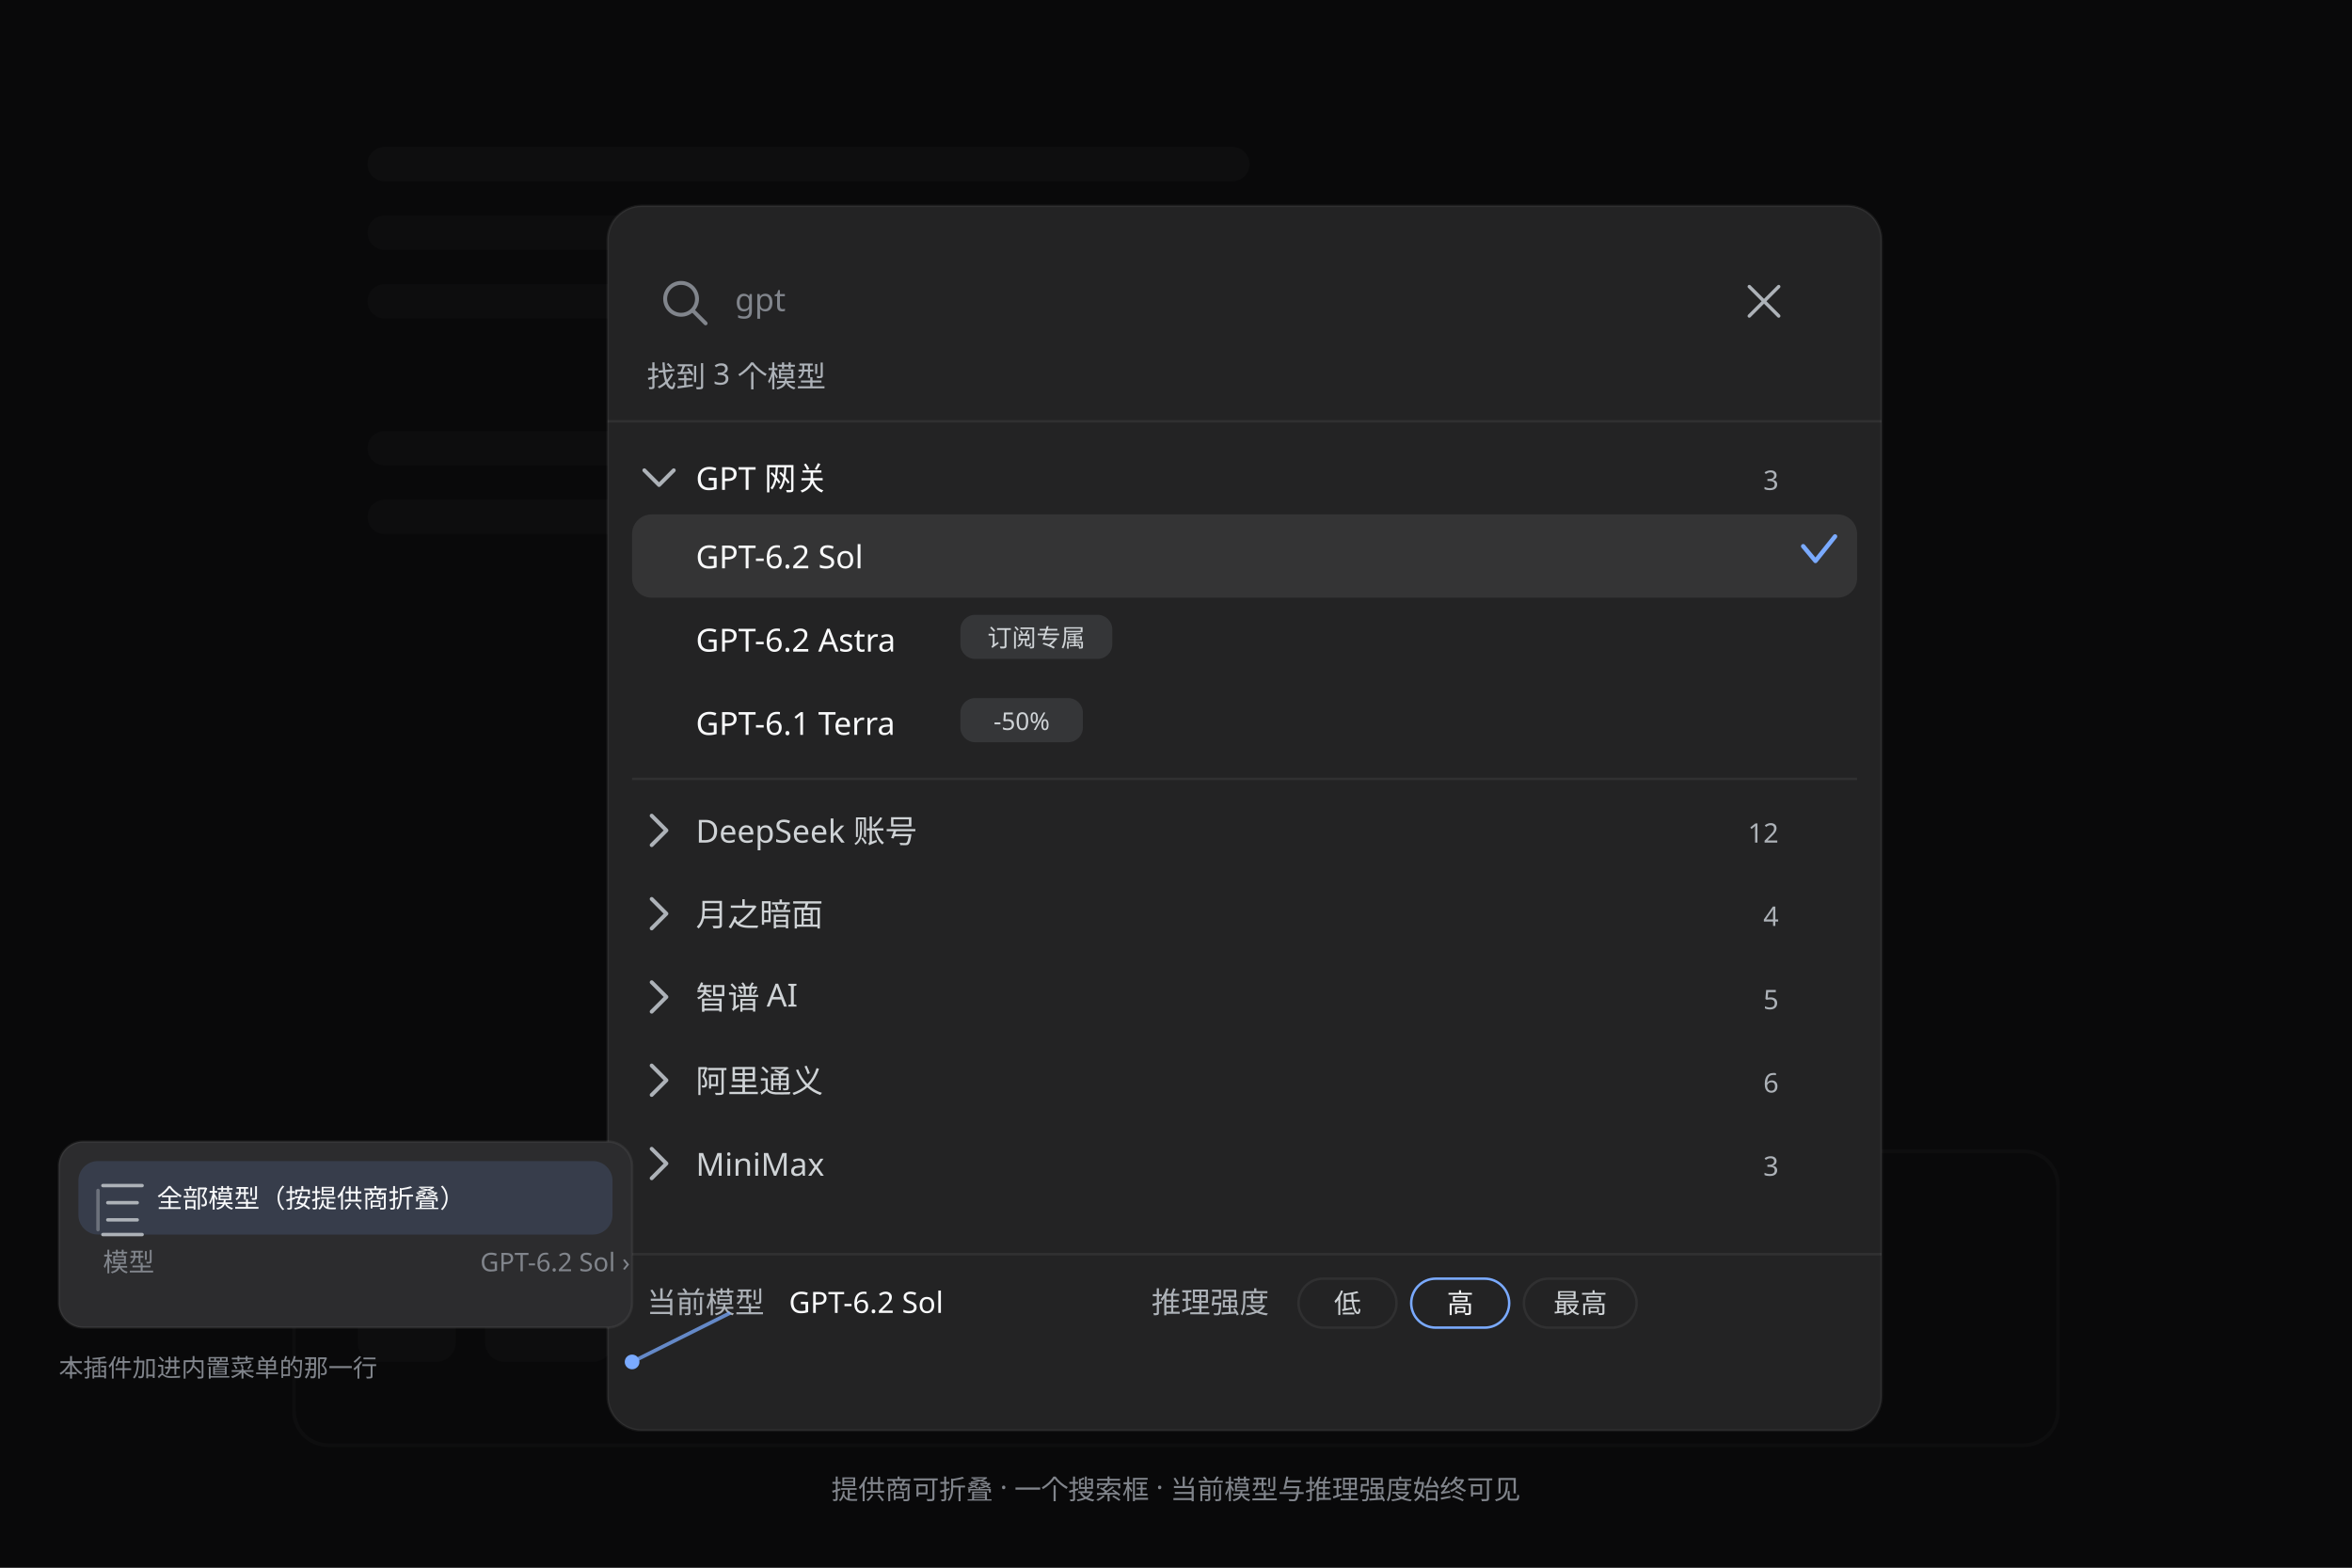
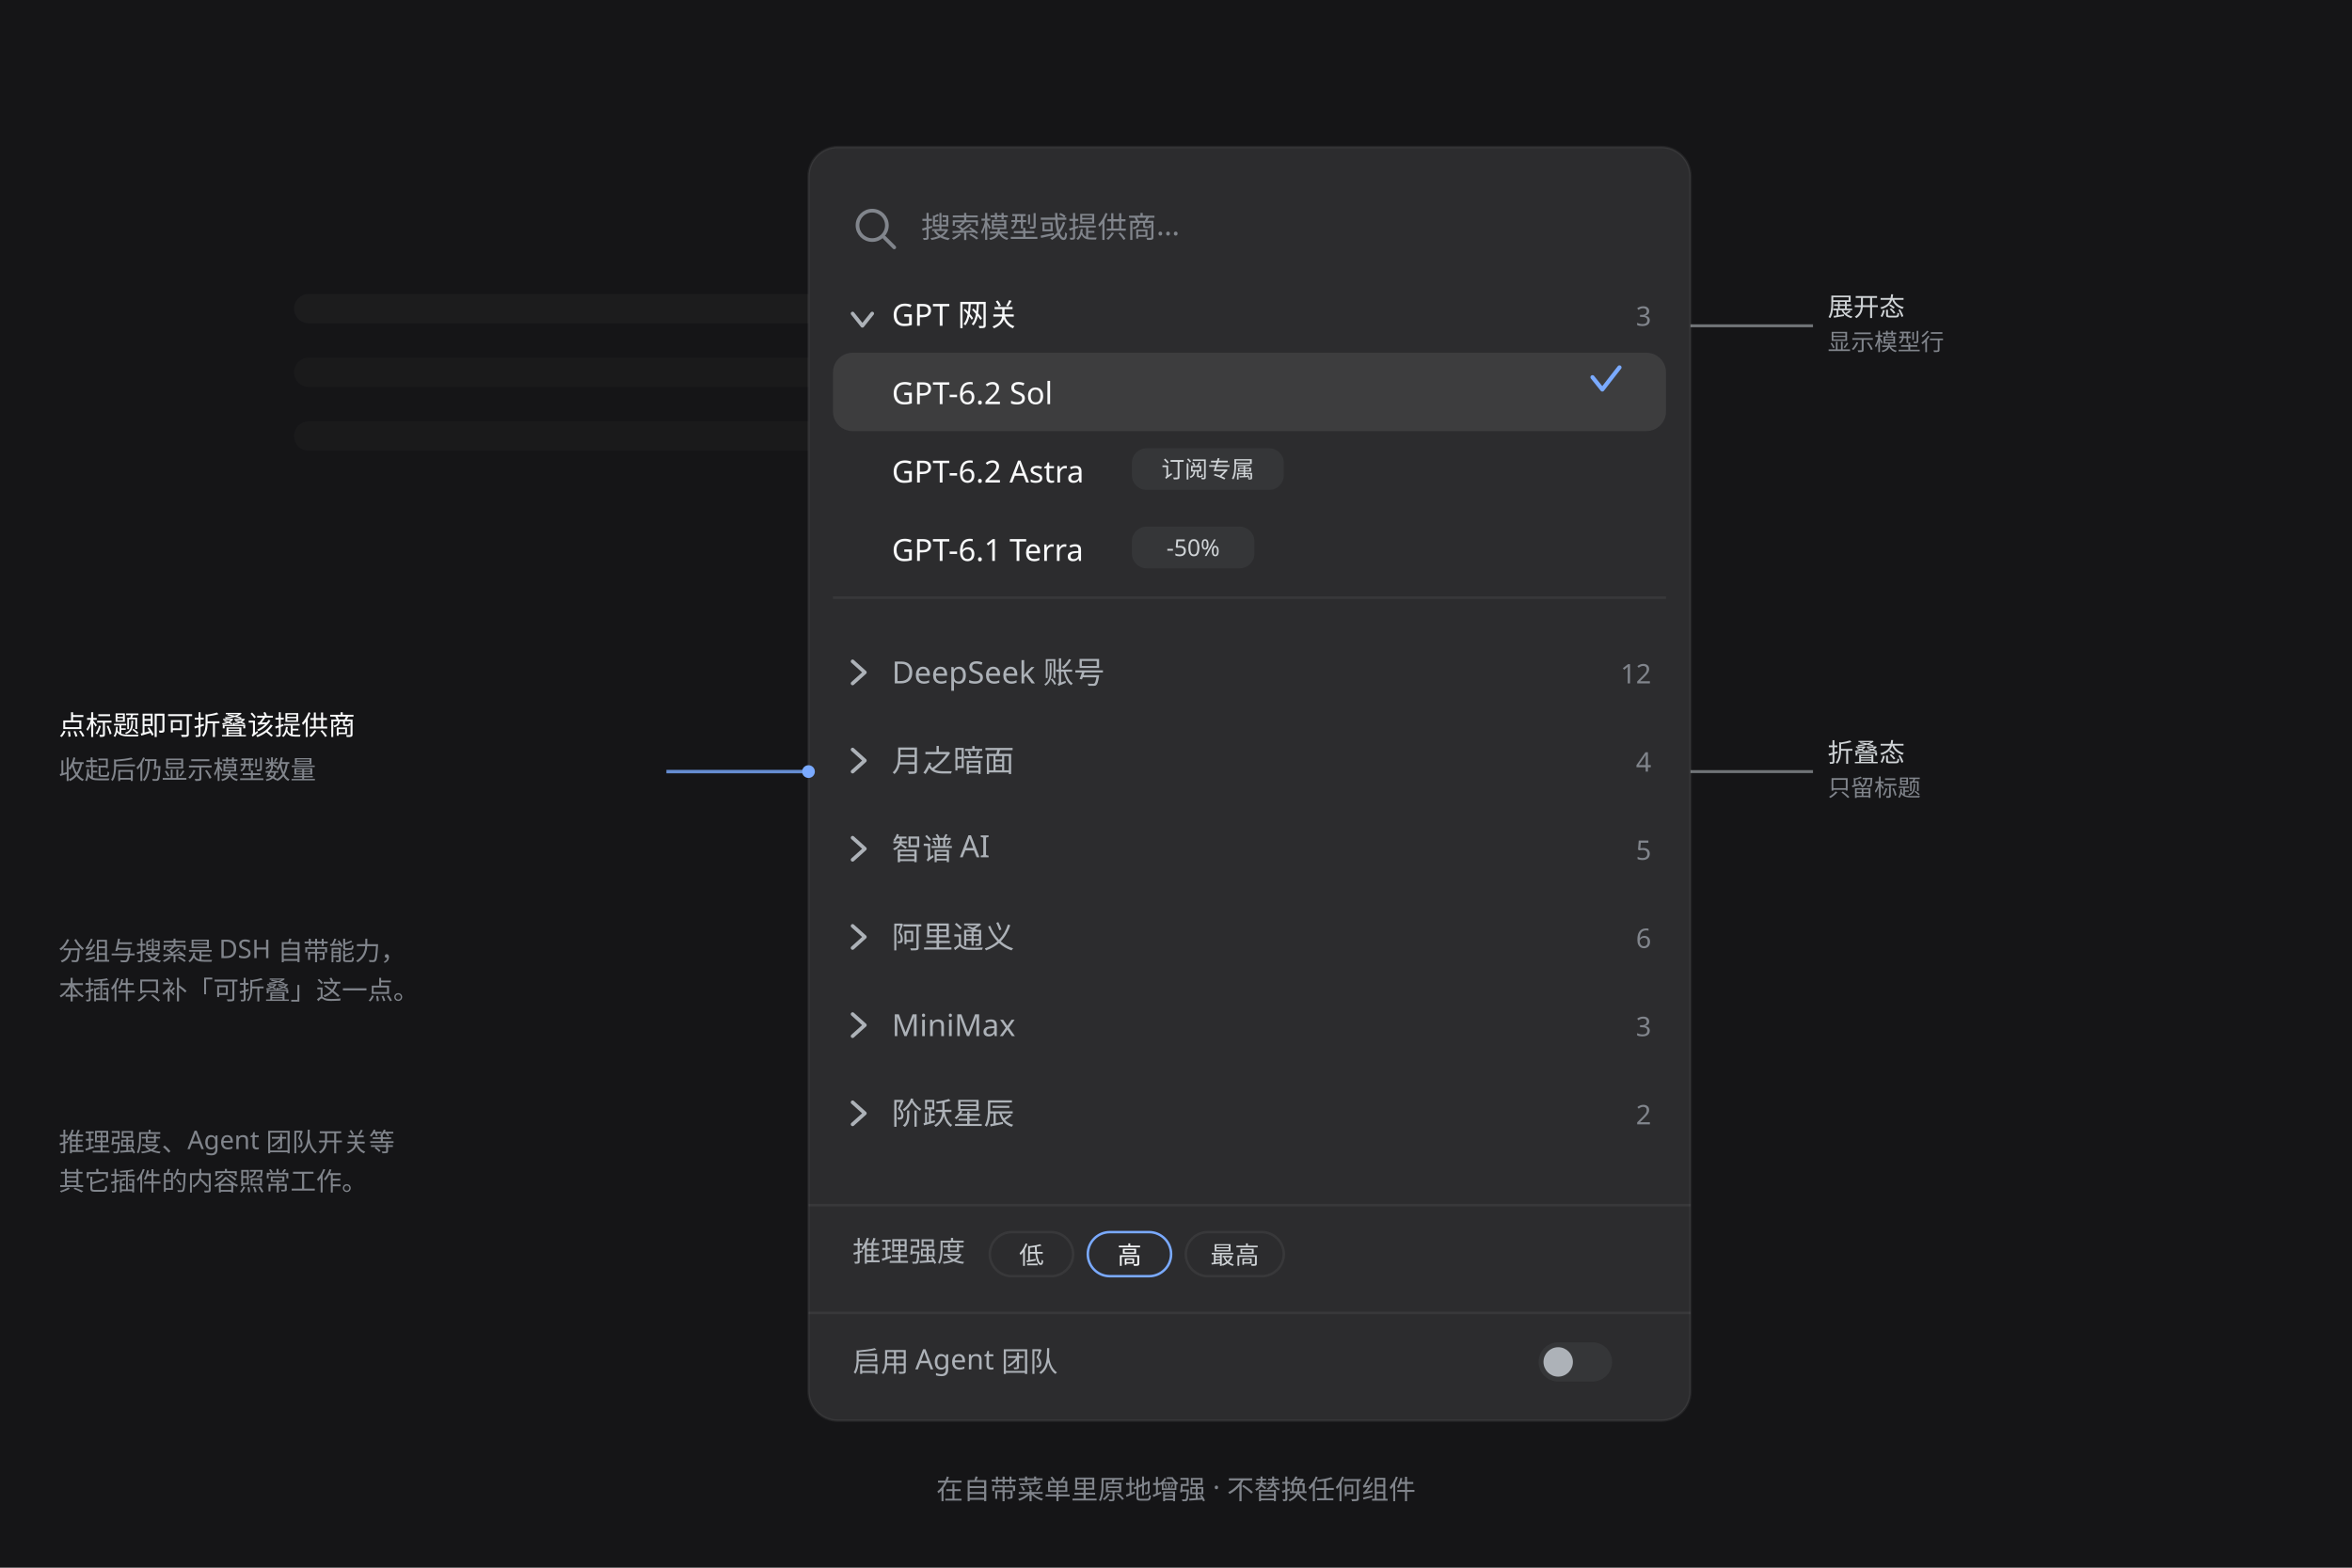
- <svg xmlns="http://www.w3.org/2000/svg" width="960" height="640" viewBox="0 0 960 640" role="img" aria-label="模型选择器在 DeepSeek Harness 输入框中展开的样子：提供商以可折叠分组呈现并显示模型数量，含搜索结果、当前模型行和推理强度选项">
+ <svg xmlns="http://www.w3.org/2000/svg" width="960" height="640" viewBox="0 0 960 640" role="img" aria-label="DSH 自带的模型菜单里，提供商标题可点击折叠：展开的 GPT 网关显示三个模型，其余提供商收起并显示模型数量">
  <defs>
-     <clipPath id="panelClip">
-       <rect x="248" y="84" width="520" height="500" rx="14" />
+     <clipPath id="menuClip">
+       <rect x="330" y="60" width="360" height="520" rx="12" />
    </clipPath>
  </defs>
  <rect width="960" height="640" fill="rgb(21,21,23)" />
-   <g opacity="0.30">
-     <rect x="150" y="60" width="360" height="14" rx="7" fill="rgb(53,54,56)" />
-     <rect x="150" y="88" width="470" height="14" rx="7" fill="rgb(44,44,46)" />
-     <rect x="150" y="116" width="300" height="14" rx="7" fill="rgb(44,44,46)" />
-     <rect x="150" y="176" width="420" height="14" rx="7" fill="rgb(44,44,46)" />
-     <rect x="150" y="204" width="480" height="14" rx="7" fill="rgb(44,44,46)" />
-     <rect x="120" y="470" width="720" height="120" rx="14" fill="none" stroke="rgb(53,54,56)" stroke-width="1.5" />
-     <rect x="146" y="532" width="40" height="24" rx="8" fill="rgb(44,44,46)" />
-     <rect x="198" y="532" width="52" height="24" rx="8" fill="rgb(44,44,46)" />
+   <g opacity="0.20">
+     <rect x="120" y="120" width="300" height="12" rx="6" fill="rgb(53,54,56)" />
+     <rect x="120" y="146" width="380" height="12" rx="6" fill="rgb(44,44,46)" />
+     <rect x="120" y="172" width="240" height="12" rx="6" fill="rgb(44,44,46)" />
  </g>
-   <rect width="960" height="640" fill="rgb(0,0,0)" opacity="0.55" />
-   <g clip-path="url(#panelClip)">
-     <rect x="248" y="84" width="520" height="500" fill="rgb(35,35,36)" />
+   <g clip-path="url(#menuClip)">
+     <rect x="330" y="60" width="360" height="520" fill="rgb(44,44,46)" />
    <g>
-       <circle cx="278" cy="122" r="6.5" fill="none" stroke="rgb(129,133,140)" stroke-width="1.6" />
-       <path d="M283 127 L288 132" stroke="rgb(129,133,140)" stroke-width="1.6" stroke-linecap="round" />
-       <text x="300" y="127" font-family="Microsoft YaHei, PingFang SC, Segoe UI, sans-serif" font-size="13" fill="rgb(129,133,140)">gpt</text>
-       <g stroke="rgb(173,178,184)" stroke-width="1.4" stroke-linecap="round">
-         <path d="M714 117 L726 129" />
-         <path d="M726 117 L714 129" />
-       </g>
-     </g>
-     <text x="264" y="158" font-family="Microsoft YaHei, PingFang SC, Segoe UI, sans-serif" font-size="12" fill="rgb(173,178,184)">找到 3 个模型</text>
-     <line x1="248" y1="172" x2="768" y2="172" stroke="rgb(255,255,255)" stroke-opacity="0.06" />
-     <g>
-       <path d="M266 189 L272 195 L266 201" fill="none" stroke="rgb(173,178,184)" stroke-width="1.6" stroke-linecap="round" stroke-linejoin="round" transform="rotate(90 269 195)" />
-       <text x="284" y="200" font-family="Microsoft YaHei, PingFang SC, Segoe UI, sans-serif" font-size="13" font-weight="500" fill="rgb(249,250,251)">GPT 网关</text>
-       <text x="726" y="200" text-anchor="end" font-family="Microsoft YaHei, PingFang SC, Segoe UI, sans-serif" font-size="11" fill="rgb(173,178,184)">3</text>
-     </g>
-     <rect x="258" y="210" width="500" height="34" rx="8" fill="rgb(255,255,255)" fill-opacity="0.08" />
-     <text x="284" y="232" font-family="Microsoft YaHei, PingFang SC, Segoe UI, sans-serif" font-size="13" font-weight="500" fill="rgb(249,250,251)">GPT-6.2 Sol</text>
-     <path d="M736 223 L741 229 L749 219" fill="none" stroke="rgb(122,170,255)" stroke-width="1.8" stroke-linecap="round" stroke-linejoin="round" />
-     <text x="284" y="266" font-family="Microsoft YaHei, PingFang SC, Segoe UI, sans-serif" font-size="13" fill="rgb(249,250,251)">GPT-6.2 Astra</text>
-     <rect x="392" y="251" width="62" height="18" rx="6" fill="rgb(53,54,56)" />
-     <text x="423" y="264" text-anchor="middle" font-family="Microsoft YaHei, PingFang SC, Segoe UI, sans-serif" font-size="10" font-weight="500" fill="rgb(207,211,214)">订阅专属</text>
-     <text x="284" y="300" font-family="Microsoft YaHei, PingFang SC, Segoe UI, sans-serif" font-size="13" fill="rgb(249,250,251)">GPT-6.1 Terra</text>
-     <rect x="392" y="285" width="50" height="18" rx="6" fill="rgb(53,54,56)" />
-     <text x="417" y="298" text-anchor="middle" font-family="Microsoft YaHei, PingFang SC, Segoe UI, sans-serif" font-size="10" font-weight="500" fill="rgb(207,211,214)">-50%</text>
-     <line x1="258" y1="318" x2="758" y2="318" stroke="rgb(255,255,255)" stroke-opacity="0.06" />
-     <g>
-       <path d="M266 333 L272 339 L266 345" fill="none" stroke="rgb(173,178,184)" stroke-width="1.6" stroke-linecap="round" stroke-linejoin="round" />
-       <text x="284" y="344" font-family="Microsoft YaHei, PingFang SC, Segoe UI, sans-serif" font-size="13" font-weight="500" fill="rgb(207,211,214)">DeepSeek 账号</text>
-       <text x="726" y="344" text-anchor="end" font-family="Microsoft YaHei, PingFang SC, Segoe UI, sans-serif" font-size="11" fill="rgb(173,178,184)">12</text>
+       <circle cx="356" cy="92" r="6" fill="none" stroke="rgb(129,133,140)" stroke-width="1.5" />
+       <path d="M361 97 L365 101" stroke="rgb(129,133,140)" stroke-width="1.5" stroke-linecap="round" />
+       <text x="376" y="97" font-family="Microsoft YaHei, PingFang SC, Segoe UI, sans-serif" font-size="12" fill="rgb(129,133,140)">搜索模型或提供商…</text>
    </g>
    <g>
-       <path d="M266 367 L272 373 L266 379" fill="none" stroke="rgb(173,178,184)" stroke-width="1.6" stroke-linecap="round" stroke-linejoin="round" />
-       <text x="284" y="378" font-family="Microsoft YaHei, PingFang SC, Segoe UI, sans-serif" font-size="13" font-weight="500" fill="rgb(207,211,214)">月之暗面</text>
-       <text x="726" y="378" text-anchor="end" font-family="Microsoft YaHei, PingFang SC, Segoe UI, sans-serif" font-size="11" fill="rgb(173,178,184)">4</text>
+       <path d="M348 128 L352 133 L356 128" fill="none" stroke="rgb(173,178,184)" stroke-width="1.5" stroke-linecap="round" stroke-linejoin="round" />
+       <text x="364" y="133" font-family="Microsoft YaHei, PingFang SC, Segoe UI, sans-serif" font-size="12.5" font-weight="500" fill="rgb(249,250,251)">GPT 网关</text>
+       <text x="674" y="133" text-anchor="end" font-family="Microsoft YaHei, PingFang SC, Segoe UI, sans-serif" font-size="11" fill="rgb(129,133,140)">3</text>
+     </g>
+     <rect x="340" y="144" width="340" height="32" rx="8" fill="rgb(255,255,255)" fill-opacity="0.08" />
+     <text x="364" y="165" font-family="Microsoft YaHei, PingFang SC, Segoe UI, sans-serif" font-size="12.5" font-weight="500" fill="rgb(249,250,251)">GPT-6.2 Sol</text>
+     <path d="M650 154 L654 159 L661 150" fill="none" stroke="rgb(122,170,255)" stroke-width="1.7" stroke-linecap="round" stroke-linejoin="round" />
+     <text x="364" y="197" font-family="Microsoft YaHei, PingFang SC, Segoe UI, sans-serif" font-size="12.5" fill="rgb(249,250,251)">GPT-6.2 Astra</text>
+     <rect x="462" y="183" width="62" height="17" rx="6" fill="rgb(53,54,56)" />
+     <text x="493" y="195" text-anchor="middle" font-family="Microsoft YaHei, PingFang SC, Segoe UI, sans-serif" font-size="9.5" font-weight="500" fill="rgb(207,211,214)">订阅专属</text>
+     <text x="364" y="229" font-family="Microsoft YaHei, PingFang SC, Segoe UI, sans-serif" font-size="12.5" fill="rgb(249,250,251)">GPT-6.1 Terra</text>
+     <rect x="462" y="215" width="50" height="17" rx="6" fill="rgb(53,54,56)" />
+     <text x="487" y="227" text-anchor="middle" font-family="Microsoft YaHei, PingFang SC, Segoe UI, sans-serif" font-size="9.5" font-weight="500" fill="rgb(207,211,214)">-50%</text>
+     <line x1="340" y1="244" x2="680" y2="244" stroke="rgb(255,255,255)" stroke-opacity="0.06" />
+     <g>
+       <path d="M348 270 L353 274.5 L348 279" fill="none" stroke="rgb(173,178,184)" stroke-width="1.5" stroke-linecap="round" stroke-linejoin="round" />
+       <text x="364" y="279" font-family="Microsoft YaHei, PingFang SC, Segoe UI, sans-serif" font-size="12.5" font-weight="500" fill="rgb(173,178,184)">DeepSeek 账号</text>
+       <text x="674" y="279" text-anchor="end" font-family="Microsoft YaHei, PingFang SC, Segoe UI, sans-serif" font-size="11" fill="rgb(129,133,140)">12</text>
    </g>
    <g>
-       <path d="M266 401 L272 407 L266 413" fill="none" stroke="rgb(173,178,184)" stroke-width="1.6" stroke-linecap="round" stroke-linejoin="round" />
-       <text x="284" y="412" font-family="Microsoft YaHei, PingFang SC, Segoe UI, sans-serif" font-size="13" font-weight="500" fill="rgb(207,211,214)">智谱 AI</text>
-       <text x="726" y="412" text-anchor="end" font-family="Microsoft YaHei, PingFang SC, Segoe UI, sans-serif" font-size="11" fill="rgb(173,178,184)">5</text>
+       <path d="M348 306 L353 310.5 L348 315" fill="none" stroke="rgb(173,178,184)" stroke-width="1.5" stroke-linecap="round" stroke-linejoin="round" />
+       <text x="364" y="315" font-family="Microsoft YaHei, PingFang SC, Segoe UI, sans-serif" font-size="12.5" font-weight="500" fill="rgb(173,178,184)">月之暗面</text>
+       <text x="674" y="315" text-anchor="end" font-family="Microsoft YaHei, PingFang SC, Segoe UI, sans-serif" font-size="11" fill="rgb(129,133,140)">4</text>
    </g>
    <g>
-       <path d="M266 435 L272 441 L266 447" fill="none" stroke="rgb(173,178,184)" stroke-width="1.6" stroke-linecap="round" stroke-linejoin="round" />
-       <text x="284" y="446" font-family="Microsoft YaHei, PingFang SC, Segoe UI, sans-serif" font-size="13" font-weight="500" fill="rgb(207,211,214)">阿里通义</text>
-       <text x="726" y="446" text-anchor="end" font-family="Microsoft YaHei, PingFang SC, Segoe UI, sans-serif" font-size="11" fill="rgb(173,178,184)">6</text>
+       <path d="M348 342 L353 346.5 L348 351" fill="none" stroke="rgb(173,178,184)" stroke-width="1.5" stroke-linecap="round" stroke-linejoin="round" />
+       <text x="364" y="351" font-family="Microsoft YaHei, PingFang SC, Segoe UI, sans-serif" font-size="12.5" font-weight="500" fill="rgb(173,178,184)">智谱 AI</text>
+       <text x="674" y="351" text-anchor="end" font-family="Microsoft YaHei, PingFang SC, Segoe UI, sans-serif" font-size="11" fill="rgb(129,133,140)">5</text>
    </g>
    <g>
-       <path d="M266 469 L272 475 L266 481" fill="none" stroke="rgb(173,178,184)" stroke-width="1.6" stroke-linecap="round" stroke-linejoin="round" />
-       <text x="284" y="480" font-family="Microsoft YaHei, PingFang SC, Segoe UI, sans-serif" font-size="13" font-weight="500" fill="rgb(207,211,214)">MiniMax</text>
-       <text x="726" y="480" text-anchor="end" font-family="Microsoft YaHei, PingFang SC, Segoe UI, sans-serif" font-size="11" fill="rgb(173,178,184)">3</text>
+       <path d="M348 378 L353 382.5 L348 387" fill="none" stroke="rgb(173,178,184)" stroke-width="1.5" stroke-linecap="round" stroke-linejoin="round" />
+       <text x="364" y="387" font-family="Microsoft YaHei, PingFang SC, Segoe UI, sans-serif" font-size="12.5" font-weight="500" fill="rgb(173,178,184)">阿里通义</text>
+       <text x="674" y="387" text-anchor="end" font-family="Microsoft YaHei, PingFang SC, Segoe UI, sans-serif" font-size="11" fill="rgb(129,133,140)">6</text>
    </g>
+     <g>
+       <path d="M348 414 L353 418.5 L348 423" fill="none" stroke="rgb(173,178,184)" stroke-width="1.5" stroke-linecap="round" stroke-linejoin="round" />
+       <text x="364" y="423" font-family="Microsoft YaHei, PingFang SC, Segoe UI, sans-serif" font-size="12.5" font-weight="500" fill="rgb(173,178,184)">MiniMax</text>
+       <text x="674" y="423" text-anchor="end" font-family="Microsoft YaHei, PingFang SC, Segoe UI, sans-serif" font-size="11" fill="rgb(129,133,140)">3</text>
+     </g>
+     <g>
+       <path d="M348 450 L353 454.5 L348 459" fill="none" stroke="rgb(173,178,184)" stroke-width="1.5" stroke-linecap="round" stroke-linejoin="round" />
+       <text x="364" y="459" font-family="Microsoft YaHei, PingFang SC, Segoe UI, sans-serif" font-size="12.5" font-weight="500" fill="rgb(173,178,184)">阶跃星辰</text>
+       <text x="674" y="459" text-anchor="end" font-family="Microsoft YaHei, PingFang SC, Segoe UI, sans-serif" font-size="11" fill="rgb(129,133,140)">2</text>
+     </g>
+     <line x1="330" y1="492" x2="690" y2="492" stroke="rgb(255,255,255)" stroke-opacity="0.06" />
+     <text x="348" y="515" font-family="Microsoft YaHei, PingFang SC, Segoe UI, sans-serif" font-size="11.5" fill="rgb(173,178,184)">推理强度</text>
+     <rect x="404" y="503" width="34" height="18" rx="9" fill="none" stroke="rgb(255,255,255)" stroke-opacity="0.06" />
+     <text x="421" y="516" text-anchor="middle" font-family="Microsoft YaHei, PingFang SC, Segoe UI, sans-serif" font-size="10" fill="rgb(207,211,214)">低</text>
+     <rect x="444" y="503" width="34" height="18" rx="9" fill="none" stroke="rgb(122,170,255)" />
+     <text x="461" y="516" text-anchor="middle" font-family="Microsoft YaHei, PingFang SC, Segoe UI, sans-serif" font-size="10" fill="rgb(249,250,251)">高</text>
+     <rect x="484" y="503" width="40" height="18" rx="9" fill="none" stroke="rgb(255,255,255)" stroke-opacity="0.06" />
+     <text x="504" y="516" text-anchor="middle" font-family="Microsoft YaHei, PingFang SC, Segoe UI, sans-serif" font-size="10" fill="rgb(207,211,214)">最高</text>
+     <line x1="330" y1="536" x2="690" y2="536" stroke="rgb(255,255,255)" stroke-opacity="0.06" />
+     <text x="348" y="560" font-family="Microsoft YaHei, PingFang SC, Segoe UI, sans-serif" font-size="11.5" fill="rgb(173,178,184)">启用 Agent 团队</text>
+     <rect x="628" y="548" width="30" height="16" rx="8" fill="rgb(53,54,56)" />
+     <circle cx="636" cy="556" r="6" fill="rgb(173,178,184)" />
  </g>
-   <rect x="248" y="84" width="520" height="500" rx="14" fill="none" stroke="rgb(255,255,255)" stroke-opacity="0.06" />
-   <line x1="248" y1="512" x2="768" y2="512" stroke="rgb(255,255,255)" stroke-opacity="0.06" />
-   <g font-family="Microsoft YaHei, PingFang SC, Segoe UI, sans-serif">
-     <text x="264" y="536" font-size="12" fill="rgb(173,178,184)">当前模型</text>
-     <text x="322" y="536" font-size="12" fill="rgb(249,250,251)">GPT-6.2 Sol</text>
-     <text x="470" y="536" font-size="12" fill="rgb(173,178,184)">推理强度</text>
-     <rect x="530" y="522" width="40" height="20" rx="10" fill="none" stroke="rgb(255,255,255)" stroke-opacity="0.06" />
-     <text x="550" y="536" text-anchor="middle" font-size="11" fill="rgb(207,211,214)">低</text>
-     <rect x="576" y="522" width="40" height="20" rx="10" fill="none" stroke="rgb(122,170,255)" />
-     <text x="596" y="536" text-anchor="middle" font-size="11" fill="rgb(249,250,251)">高</text>
-     <rect x="622" y="522" width="46" height="20" rx="10" fill="none" stroke="rgb(255,255,255)" stroke-opacity="0.06" />
-     <text x="645" y="536" text-anchor="middle" font-size="11" fill="rgb(207,211,214)">最高</text>
+   <rect x="330" y="60" width="360" height="520" rx="12" fill="none" stroke="rgb(255,255,255)" stroke-opacity="0.06" />
+   <g>
+     <line x1="330" y1="315" x2="272" y2="315" stroke="rgb(122,170,255)" stroke-width="1.4" stroke-opacity="0.8" />
+     <circle cx="330" cy="315" r="2.6" fill="rgb(122,170,255)" />
+     <text x="24" y="300" font-family="Microsoft YaHei, PingFang SC, Segoe UI, sans-serif" font-size="11" fill="rgb(249,250,251)">点标题即可折叠该提供商</text>
+     <text x="24" y="318" font-family="Microsoft YaHei, PingFang SC, Segoe UI, sans-serif" font-size="10.5" fill="rgb(129,133,140)">收起后仍显示模型数量</text>
  </g>
  <g>
-     <line x1="258" y1="556" x2="298" y2="536" stroke="rgb(122,170,255)" stroke-width="1.5" stroke-opacity="0.75" />
-     <circle cx="258" cy="556" r="3" fill="rgb(122,170,255)" />
-     <g>
-       <rect x="24" y="466" width="234" height="76" rx="10" fill="rgb(44,44,46)" stroke="rgb(255,255,255)" stroke-opacity="0.06" />
-       <rect x="32" y="474" width="218" height="30" rx="8" fill="rgb(122,170,255)" fill-opacity="0.14" />
-       <g stroke="rgb(173,178,184)" stroke-width="1.4" stroke-linecap="round">
-         <path d="M42 484 L58 484" />
-         <path d="M44 491 L56 491" />
-         <path d="M44 498 L56 498" />
-         <path d="M42 504 L58 504" />
-         <path d="M40 486 L40 502" stroke-opacity="0.45" />
-       </g>
-       <text x="64" y="493" font-family="Microsoft YaHei, PingFang SC, Segoe UI, sans-serif" font-size="10.5" fill="rgb(249,250,251)">全部模型（按提供商折叠）</text>
-       <text x="42" y="519" font-family="Microsoft YaHei, PingFang SC, Segoe UI, sans-serif" font-size="10.5" fill="rgb(129,133,140)">模型</text>
-       <text x="196" y="519" font-family="Microsoft YaHei, PingFang SC, Segoe UI, sans-serif" font-size="10.5" fill="rgb(129,133,140)">GPT-6.2 Sol  ›</text>
-     </g>
-     <text x="24" y="562" font-family="Microsoft YaHei, PingFang SC, Segoe UI, sans-serif" font-size="10" fill="rgb(129,133,140)">
-       本插件加进内置菜单的那一行
-     </text>
+     <line x1="690" y1="133" x2="740" y2="133" stroke="rgb(173,178,184)" stroke-width="1.2" stroke-opacity="0.6" />
+     <text x="746" y="129" font-family="Microsoft YaHei, PingFang SC, Segoe UI, sans-serif" font-size="10.5" fill="rgb(207,211,214)">展开态</text>
+     <text x="746" y="143" font-family="Microsoft YaHei, PingFang SC, Segoe UI, sans-serif" font-size="9.5" fill="rgb(129,133,140)">显示模型行</text>
+     <line x1="690" y1="315" x2="740" y2="315" stroke="rgb(173,178,184)" stroke-width="1.2" stroke-opacity="0.6" />
+     <text x="746" y="311" font-family="Microsoft YaHei, PingFang SC, Segoe UI, sans-serif" font-size="10.5" fill="rgb(207,211,214)">折叠态</text>
+     <text x="746" y="325" font-family="Microsoft YaHei, PingFang SC, Segoe UI, sans-serif" font-size="9.5" fill="rgb(129,133,140)">只留标题</text>
+   </g>
+   <g>
+     <text x="24" y="392" font-family="Microsoft YaHei, PingFang SC, Segoe UI, sans-serif" font-size="10.5" fill="rgb(129,133,140)">分组与搜索是 DSH 自带能力，</text>
+     <text x="24" y="408" font-family="Microsoft YaHei, PingFang SC, Segoe UI, sans-serif" font-size="10.5" fill="rgb(129,133,140)">本插件只补「可折叠」这一点。</text>
+     <text x="24" y="470" font-family="Microsoft YaHei, PingFang SC, Segoe UI, sans-serif" font-size="10.5" fill="rgb(129,133,140)">推理强度、Agent 团队开关等</text>
+     <text x="24" y="486" font-family="Microsoft YaHei, PingFang SC, Segoe UI, sans-serif" font-size="10.5" fill="rgb(129,133,140)">其它插件的内容照常工作。</text>
  </g>
  <text x="480" y="612" text-anchor="middle" font-family="Microsoft YaHei, PingFang SC, Segoe UI, sans-serif" font-size="11" fill="rgb(129,133,140)">
-     提供商可折叠 · 一个搜索框 · 当前模型与推理强度始终可见
+     在自带菜单里原地增强 · 不替换任何组件
  </text>
</svg>
